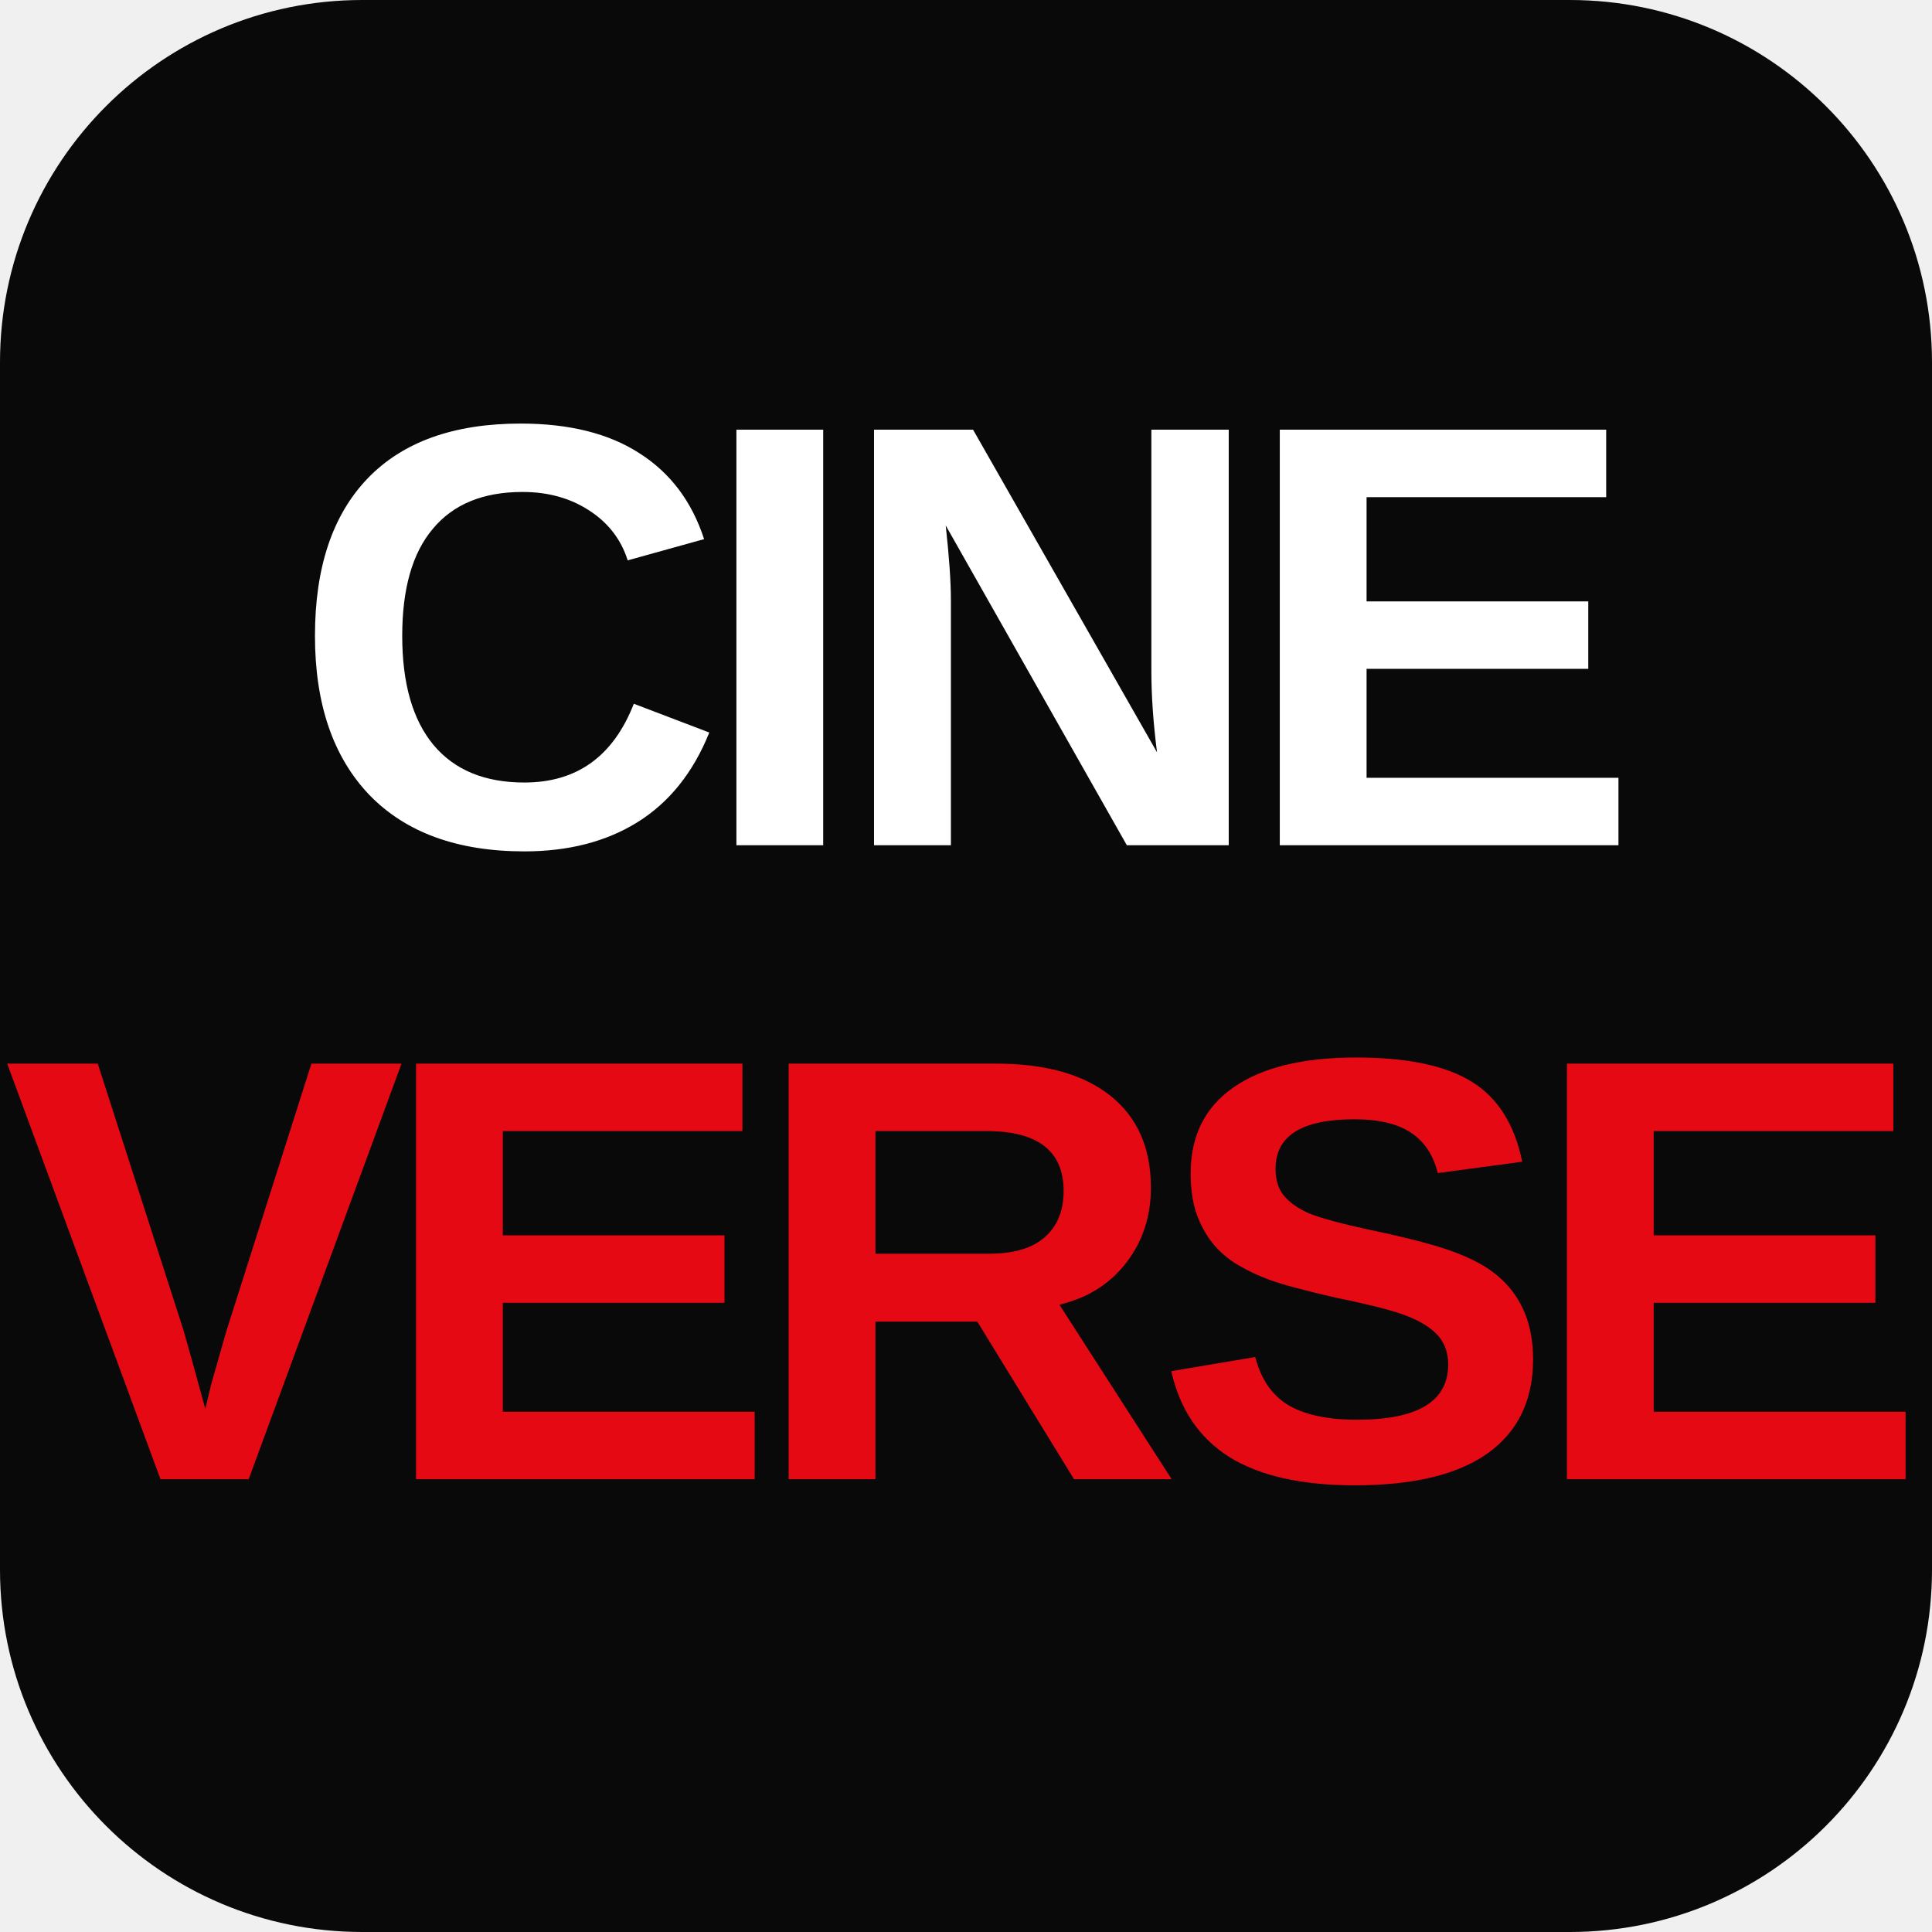
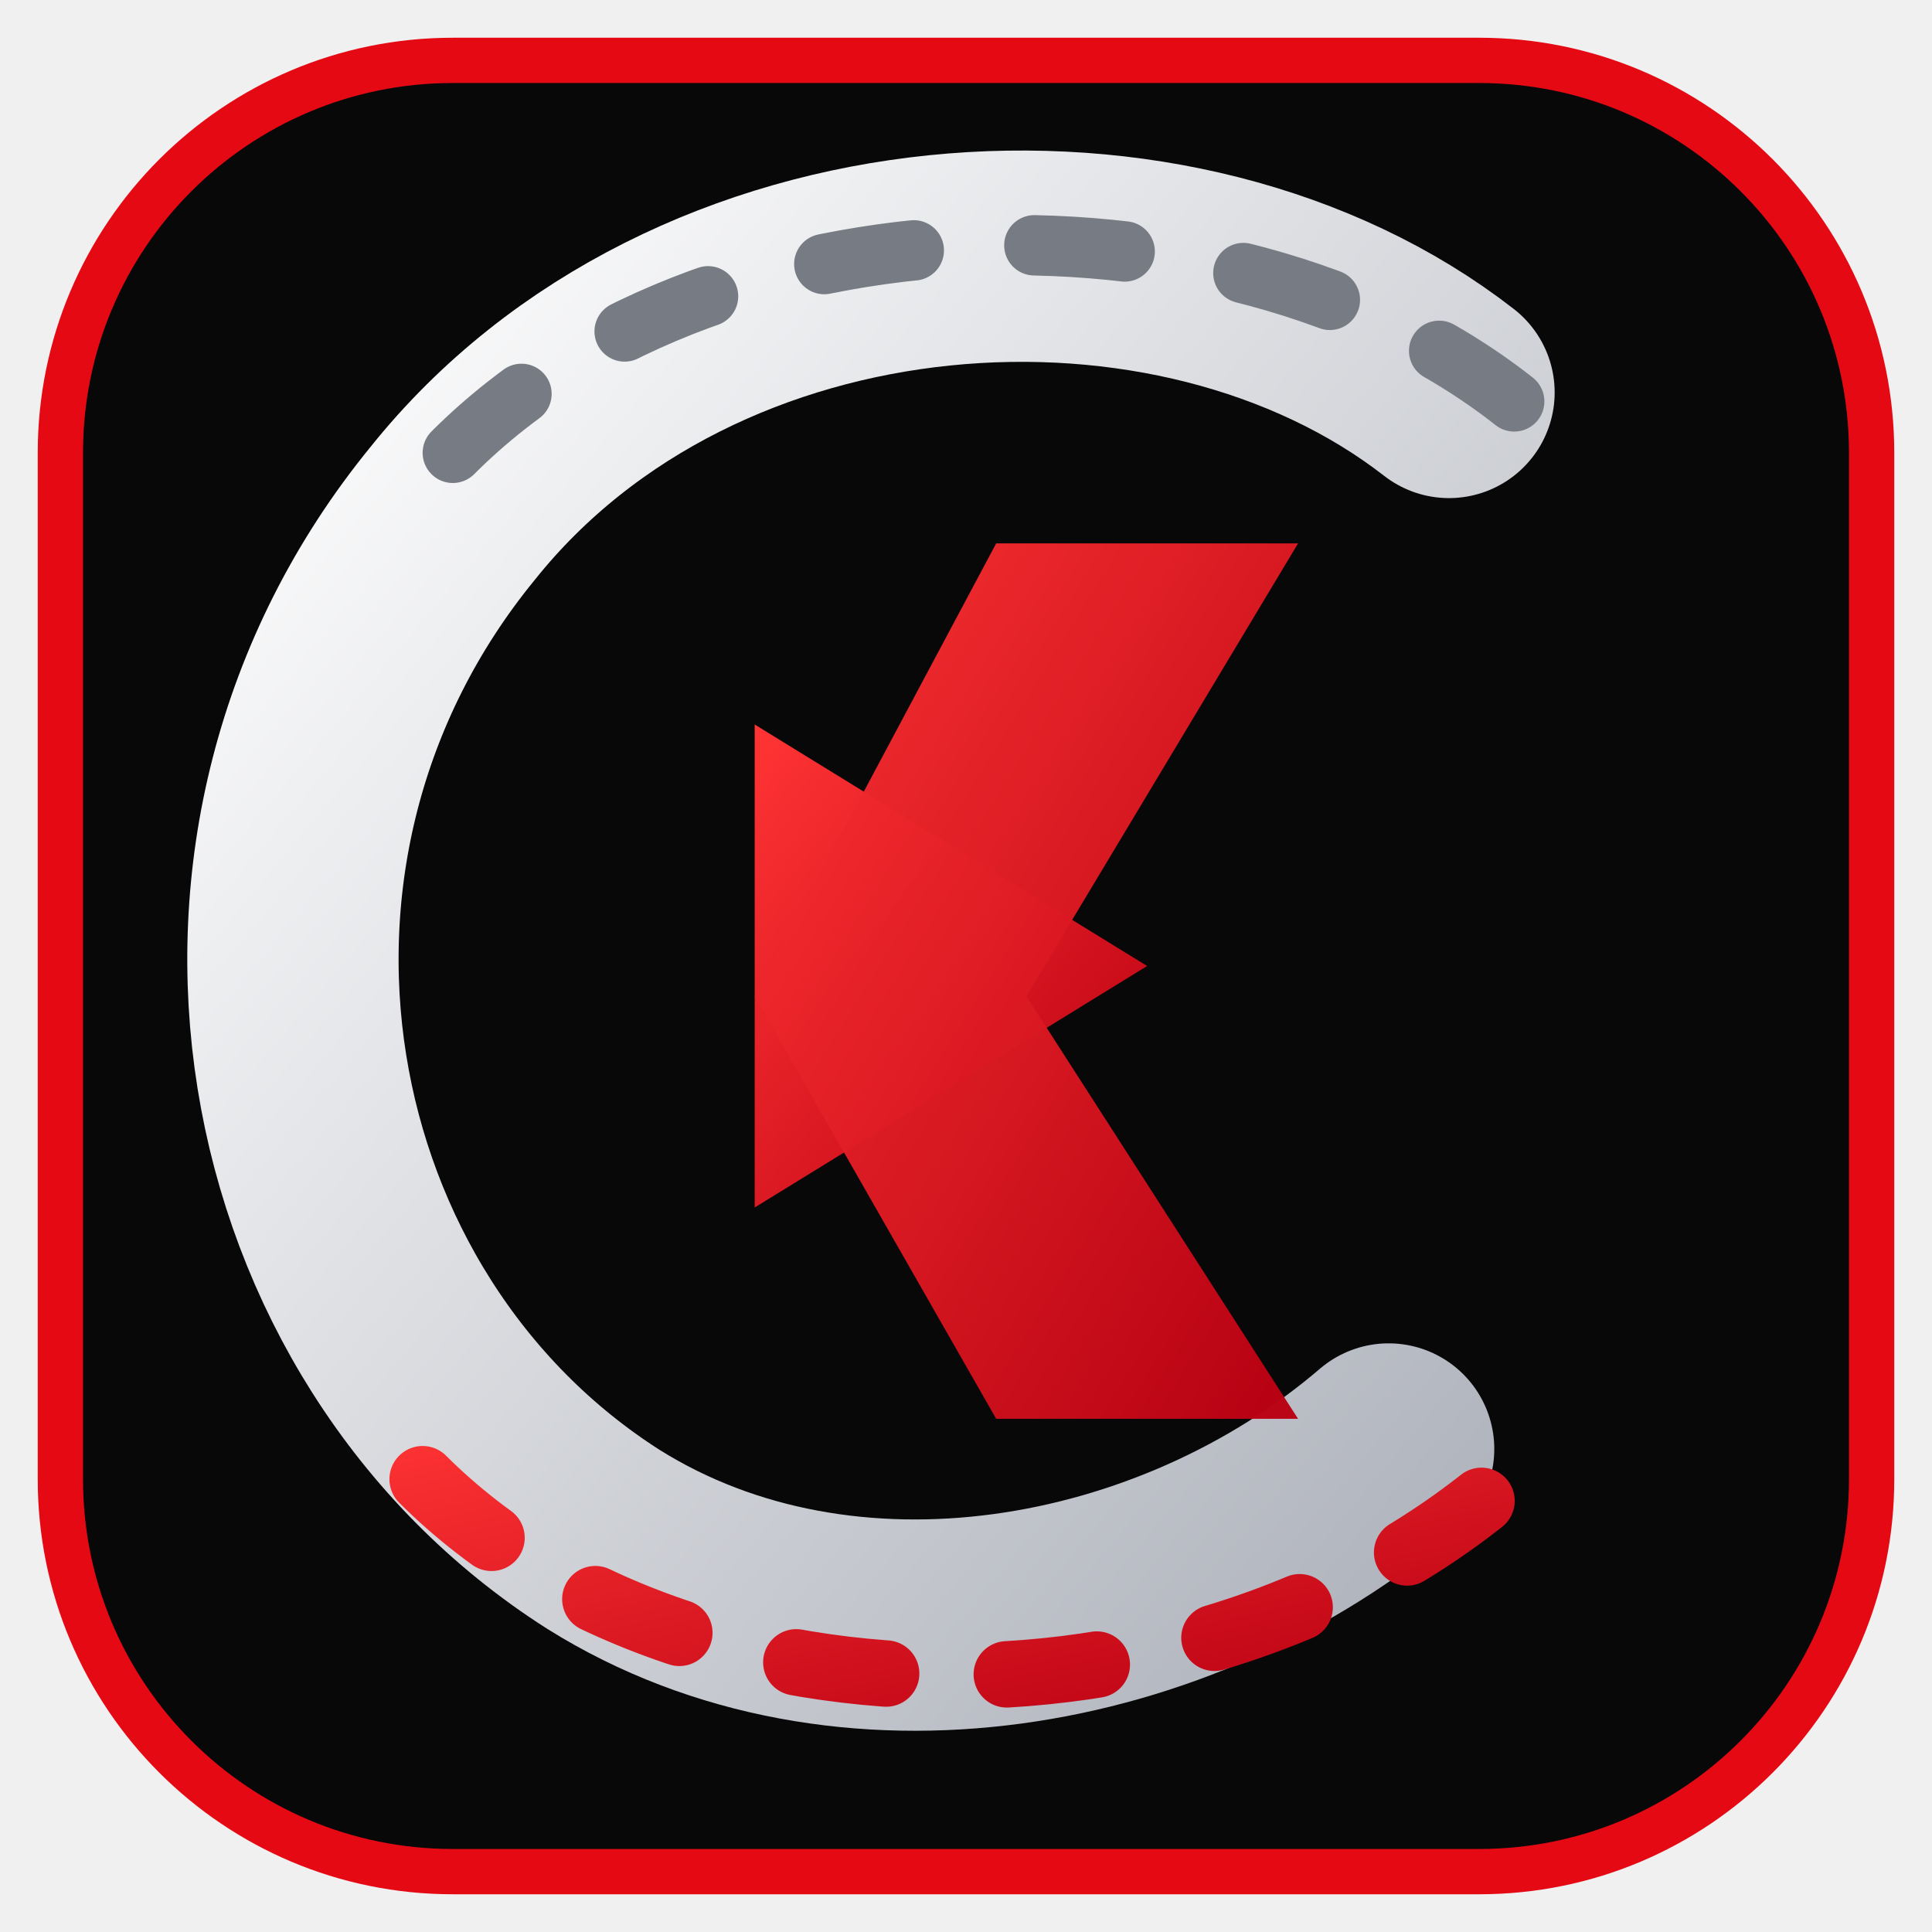
<svg xmlns="http://www.w3.org/2000/svg" viewBox="0 0 64 64">
-   <rect width="64" height="64" rx="12" fill="#090909" />
-   <text x="32" y="28" text-anchor="middle" fill="#ffffff" font-family="Arial, sans-serif" font-size="20" font-weight="900" letter-spacing="-1">CINE</text>
-   <text x="32" y="49" text-anchor="middle" fill="#e50914" font-family="Arial, sans-serif" font-size="20" font-weight="900" letter-spacing="-1">VERSE</text>
+   <defs>
+     <linearGradient id="red" x1="0" y1="0" x2="1" y2="1">
+       <stop offset="0" stop-color="#ff3434" />
+       <stop offset="1" stop-color="#b90012" />
+     </linearGradient>
+     <linearGradient id="silver" x1="0" y1="0" x2="1" y2="1">
+       <stop offset="0" stop-color="#fff" />
+       <stop offset="1" stop-color="#aeb2bb" />
+     </linearGradient>
+   </defs>
+   <rect x="2" y="2" width="60" height="60" rx="13" fill="#080808" stroke="#e50914" stroke-width="1.5" />
+   <path d="M48 13 C39 6 23 7 15 17 C6 28 9 44 20 51 C28 56 39 54 46 48" fill="none" stroke="url(#silver)" stroke-width="7" stroke-linecap="round" />
+   <path d="M25 24 L25 40 L38 32 Z" fill="url(#red)" />
+   <path d="M33 18 L43 18 L34 33 L43 47 L33 47 L25 33 Z" fill="url(#red)" opacity=".98" />
+   <path d="M14 49 C23 58 42 58 52 47" fill="none" stroke="url(#red)" stroke-width="2.2" stroke-linecap="round" stroke-dasharray="3 4" />
+   <path d="M15 15 C24 6 42 6 51 14" fill="none" stroke="#777b84" stroke-width="2" stroke-linecap="round" stroke-dasharray="3 4" />
</svg>
